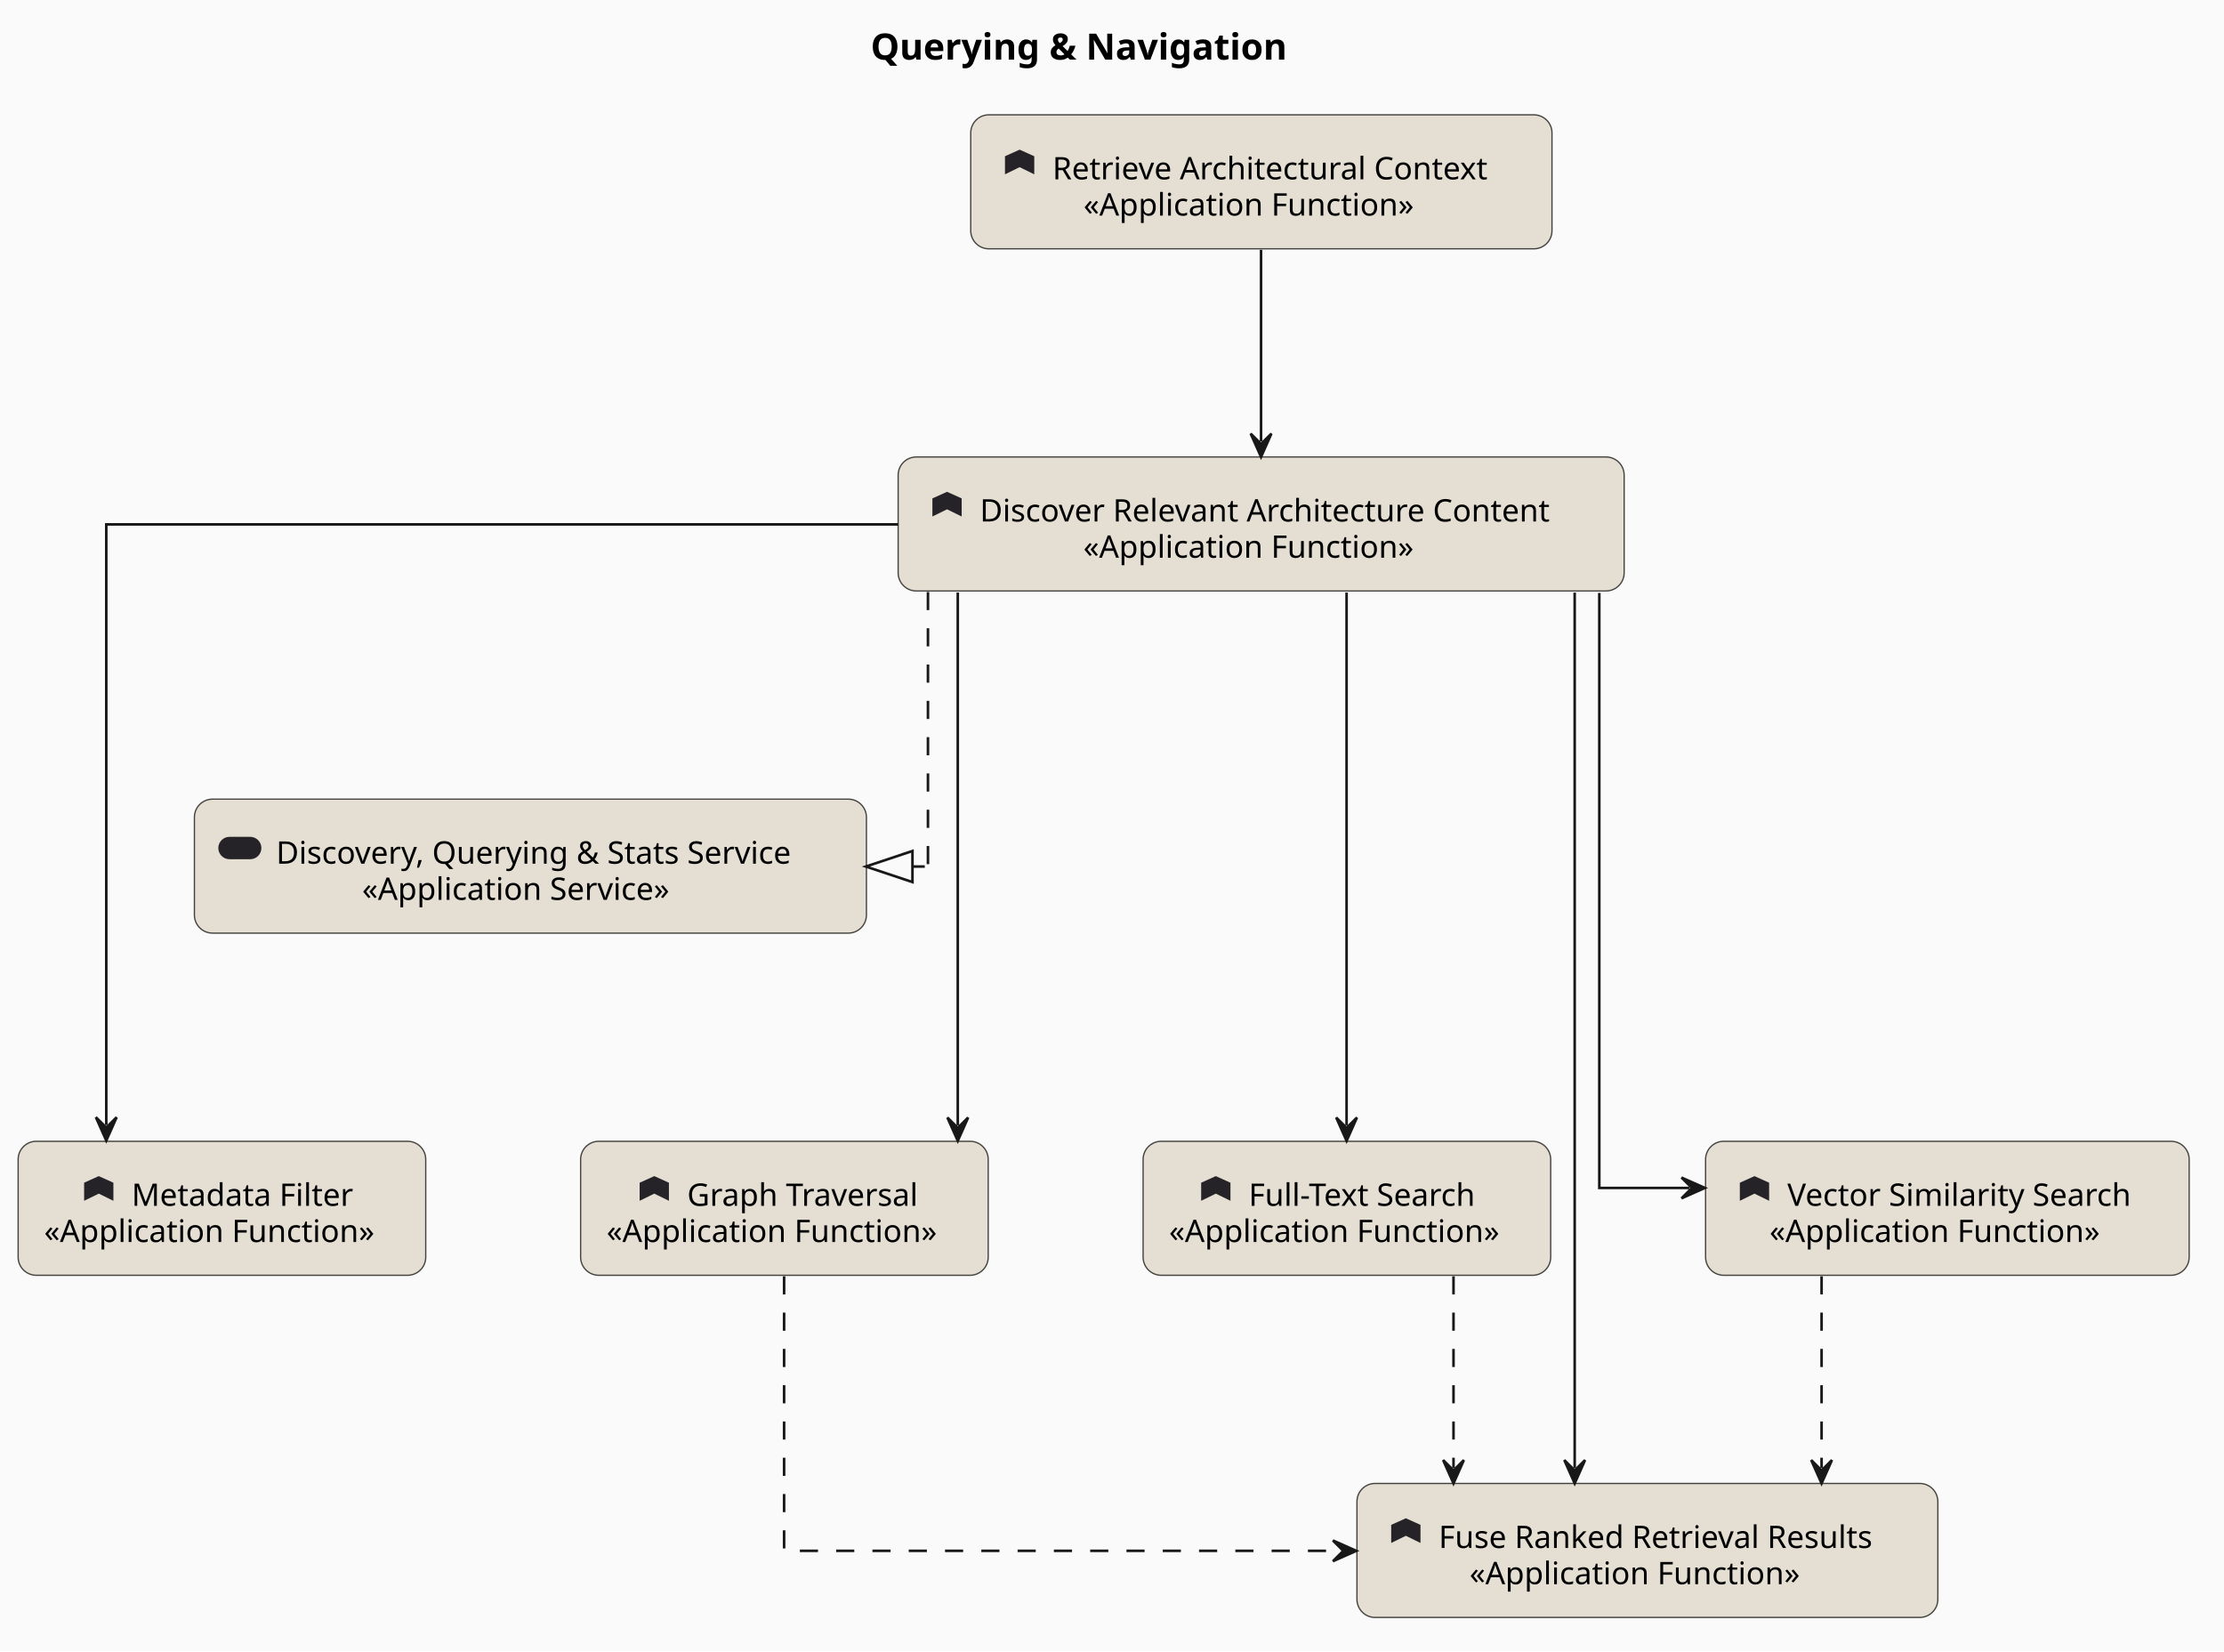
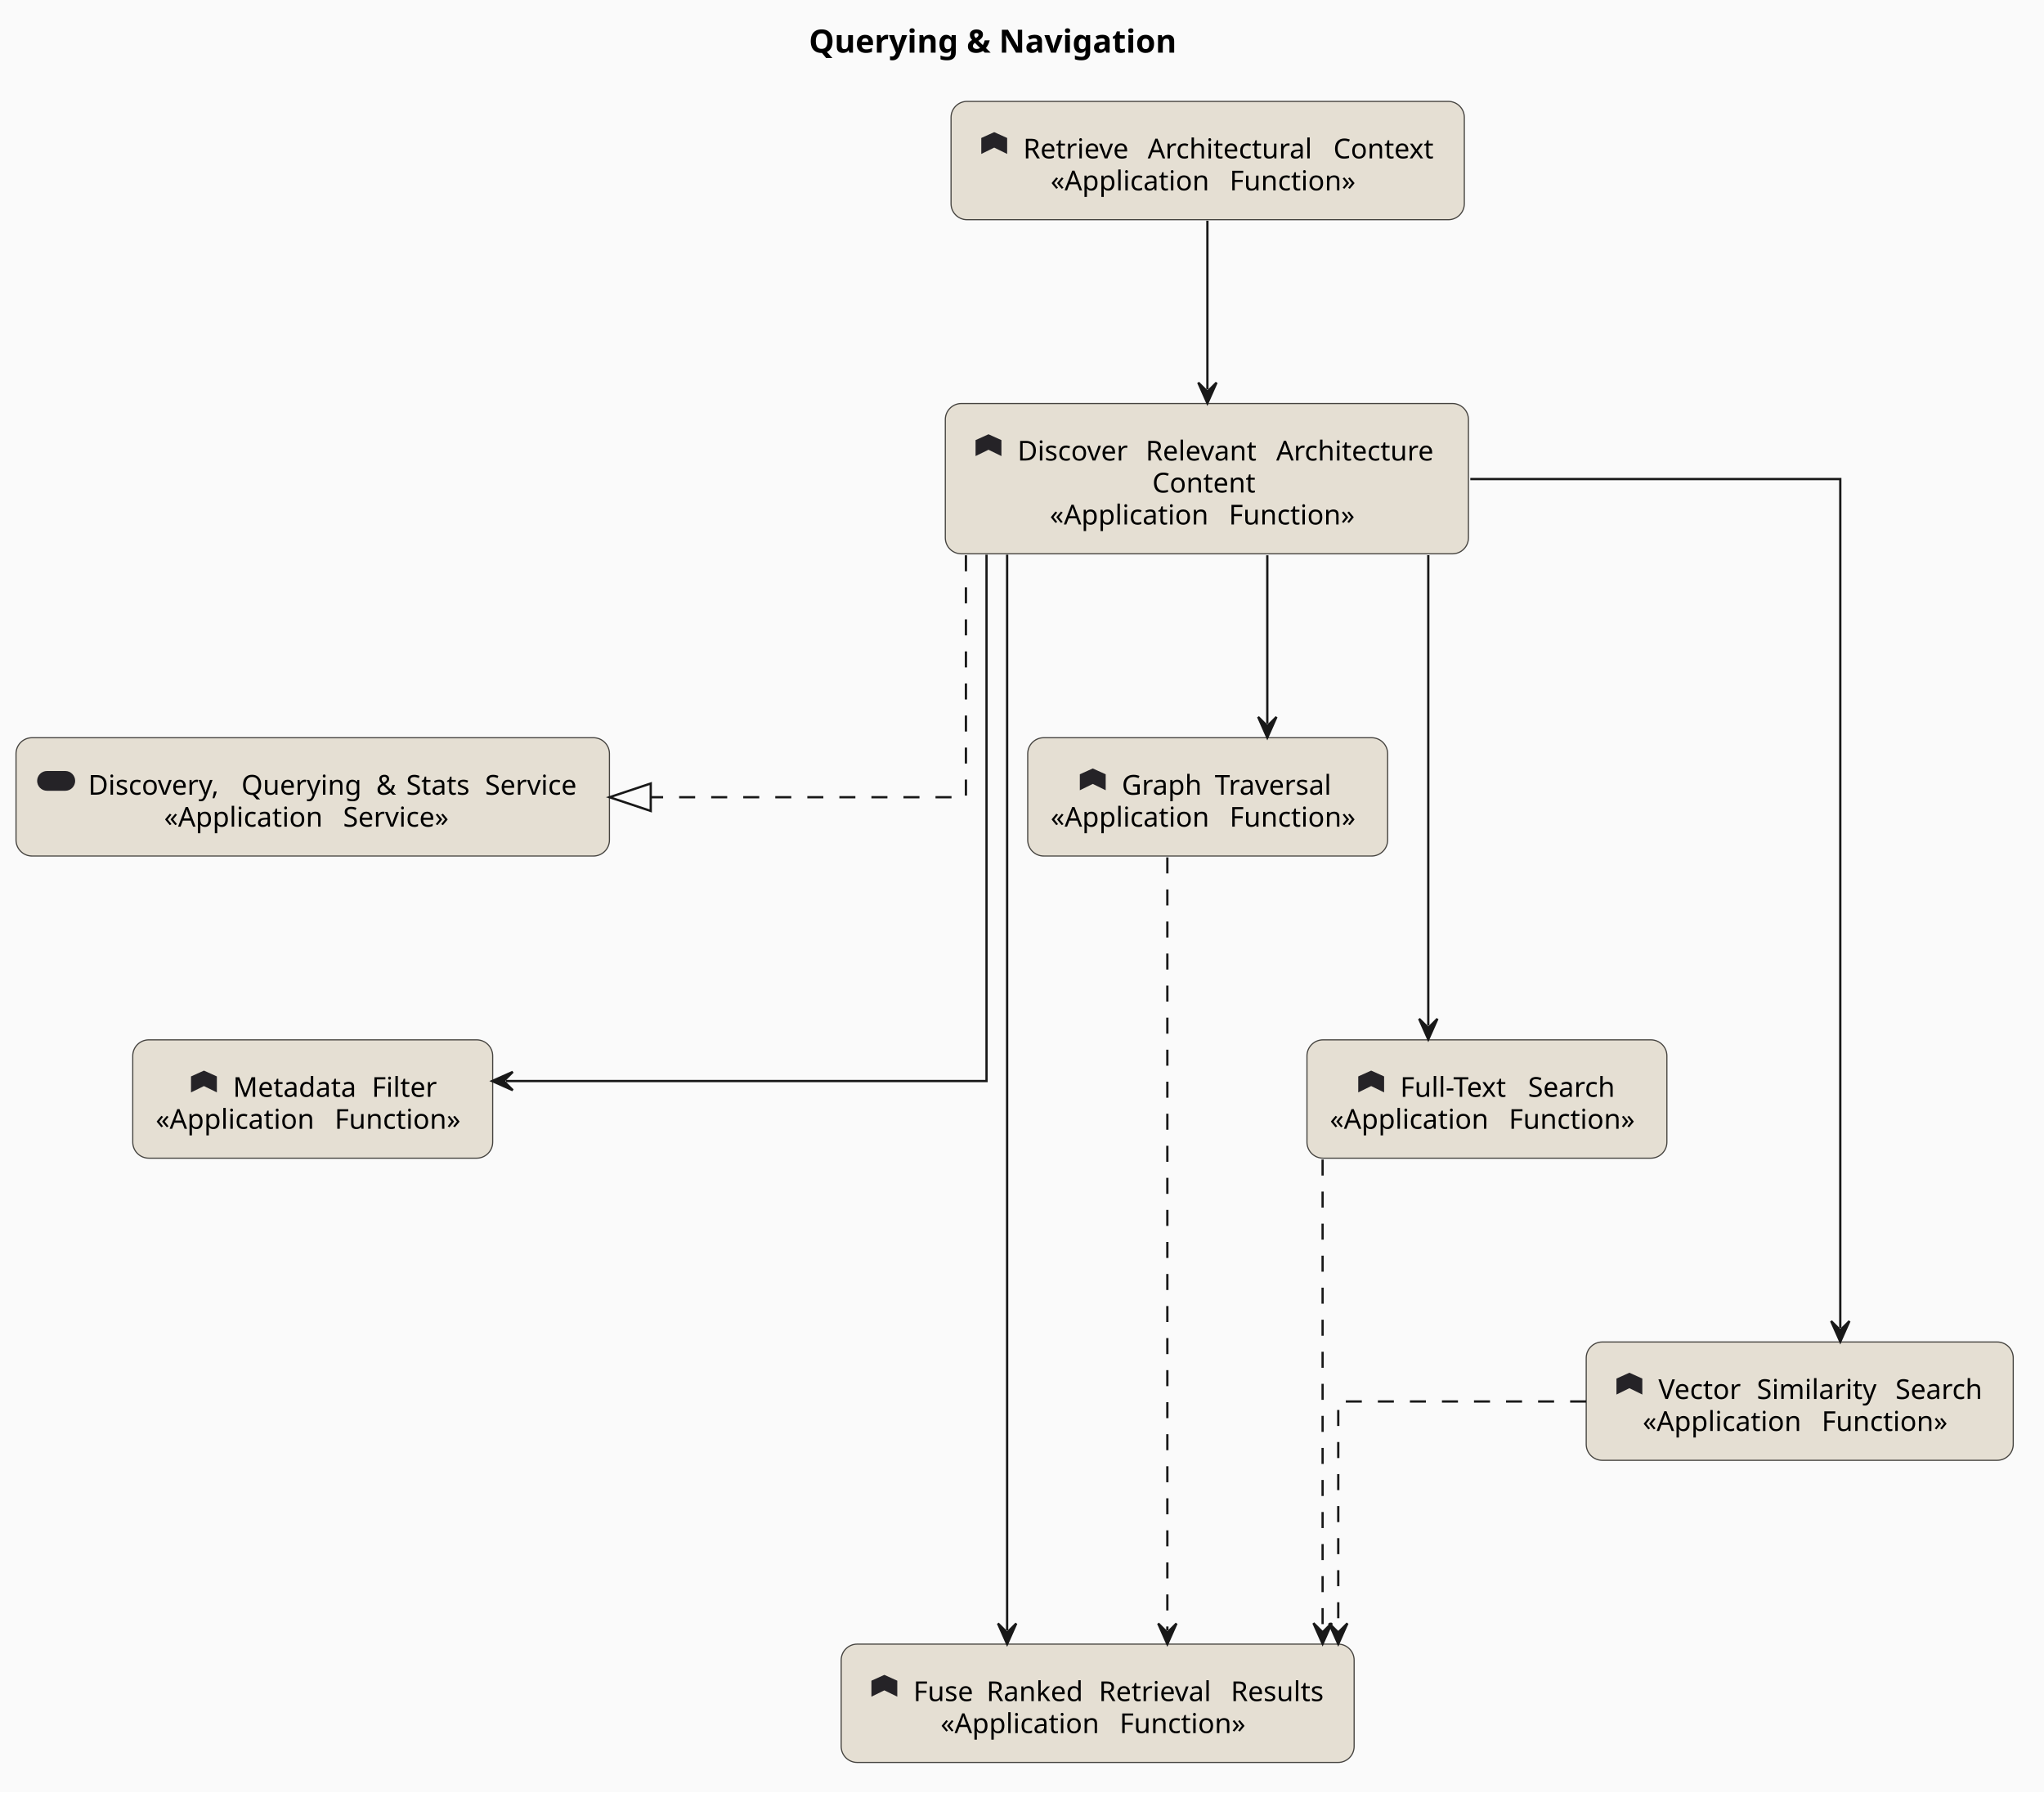
- <svg xmlns="http://www.w3.org/2000/svg" contentStyleType="text/css" data-diagram-type="DESCRIPTION" height="637px" preserveAspectRatio="none" style="width:858px;height:637px;background:#FAFAFA;" version="1.1" viewBox="0 0 858 637" width="858px" zoomAndPan="magnify">
+ <svg xmlns="http://www.w3.org/2000/svg" contentStyleType="text/css" data-diagram-type="DESCRIPTION" height="783px" preserveAspectRatio="none" style="width:893px;height:783px;background:#FAFAFA;" version="1.1" viewBox="0 0 893 783" width="893px" zoomAndPan="magnify">
  <defs />
  <g>
-     <rect fill="#FAFAFA" height="637" style="stroke:none;stroke-width:1;" width="858" x="0" y="0" />
-     <g class="title" data-source-line="80">
-       <text fill="#000000" font-family="sans-serif" font-size="14" font-weight="700" lengthAdjust="spacing" textLength="179.772" x="335.896" y="22.995">Querying &amp; Navigation</text>
+     <rect fill="#FAFAFA" height="783" style="stroke:none;stroke-width:1;" width="893" x="0" y="0" />
+     <g class="title" data-source-line="85">
+       <text fill="#000000" font-family="sans-serif" font-size="14" font-weight="700" lengthAdjust="spacing" textLength="179.772" x="353.396" y="22.995">Querying &amp; Navigation</text>
    </g>
-     <g class="entity" data-qualified-name="FNC_3seqIw" data-source-line="82" id="ent0002">
-       <rect fill="#E5DFD3" height="51.692" rx="7" ry="7" style="stroke:#45433F;stroke-width:0.5;" width="224.245" x="374.5" y="44.297" />
-       <path d="M387.712,67.257 L387.712,60.278 L393.361,57.731 L399.011,60.278 L399.011,67.257 L393.361,64.488" fill="#252327" style="stroke:none;stroke-width:0.5;" />
-       <text fill="#000000" font-family="sans-serif" font-size="12" lengthAdjust="spacing" textLength="182.707" x="406.038" y="69.19">Retrieve Architectural Context</text>
-       <text fill="#000000" font-family="sans-serif" font-size="12" lengthAdjust="spacing" textLength="137.244" x="418" y="83.159">«Application Function»</text>
+     <g class="entity" data-qualified-name="FNC_3seqIw" data-source-line="87" id="ent0002">
+       <rect fill="#E5DFD3" height="51.692" rx="7" ry="7" style="stroke:#45433F;stroke-width:0.5;" width="224.245" x="415.5" y="44.297" />
+       <path d="M428.712,67.257 L428.712,60.278 L434.361,57.731 L440.011,60.278 L440.011,67.257 L434.361,64.488" fill="#252327" style="stroke:none;stroke-width:0.5;" />
+       <text fill="#000000" font-family="sans-serif" font-size="12" lengthAdjust="spacing" textLength="3.814" x="443.223" y="69.19"> </text>
+       <text fill="#000000" font-family="sans-serif" font-size="12" lengthAdjust="spacing" textLength="50.56" x="447.038" y="69.19">Retrieve</text>
+       <text fill="#000000" font-family="sans-serif" font-size="12" lengthAdjust="spacing" textLength="3.814" x="497.598" y="69.19"> </text>
+       <text fill="#000000" font-family="sans-serif" font-size="12" lengthAdjust="spacing" textLength="77.297" x="501.413" y="69.19">Architectural</text>
+       <text fill="#000000" font-family="sans-serif" font-size="12" lengthAdjust="spacing" textLength="3.814" x="578.709" y="69.19"> </text>
+       <text fill="#000000" font-family="sans-serif" font-size="12" lengthAdjust="spacing" textLength="47.221" x="582.524" y="69.19">Context</text>
+       <text fill="#000000" font-family="sans-serif" font-size="12" lengthAdjust="spacing" textLength="74.391" x="459" y="83.159">«Application</text>
+       <text fill="#000000" font-family="sans-serif" font-size="12" lengthAdjust="spacing" textLength="3.814" x="533.391" y="83.159"> </text>
+       <text fill="#000000" font-family="sans-serif" font-size="12" lengthAdjust="spacing" textLength="59.039" x="537.205" y="83.159">Function»</text>
    </g>
-     <g class="entity" data-qualified-name="FNC_lLdx12" data-source-line="84" id="ent0003">
-       <rect fill="#E5DFD3" height="51.692" rx="7" ry="7" style="stroke:#45433F;stroke-width:0.5;" width="280.084" x="346.5" y="176.297" />
-       <path d="M359.712,199.257 L359.712,192.278 L365.361,189.731 L371.011,192.278 L371.011,199.257 L365.361,196.488" fill="#252327" style="stroke:none;stroke-width:0.5;" />
-       <text fill="#000000" font-family="sans-serif" font-size="12" lengthAdjust="spacing" textLength="238.547" x="378.038" y="201.19">Discover Relevant Architecture Content</text>
-       <text fill="#000000" font-family="sans-serif" font-size="12" lengthAdjust="spacing" textLength="137.244" x="417.92" y="215.159">«Application Function»</text>
+     <g class="entity" data-qualified-name="FNC_lLdx12" data-source-line="89" id="ent0003">
+       <rect fill="#E5DFD3" height="65.661" rx="7" ry="7" style="stroke:#45433F;stroke-width:0.5;" width="228.545" x="413" y="176.297" />
+       <path d="M426.212,199.257 L426.212,192.278 L431.861,189.731 L437.511,192.278 L437.511,199.257 L431.861,196.488" fill="#252327" style="stroke:none;stroke-width:0.5;" />
+       <text fill="#000000" font-family="sans-serif" font-size="12" lengthAdjust="spacing" textLength="3.814" x="440.723" y="201.19"> </text>
+       <text fill="#000000" font-family="sans-serif" font-size="12" lengthAdjust="spacing" textLength="52.184" x="444.538" y="201.19">Discover</text>
+       <text fill="#000000" font-family="sans-serif" font-size="12" lengthAdjust="spacing" textLength="3.814" x="496.721" y="201.19"> </text>
+       <text fill="#000000" font-family="sans-serif" font-size="12" lengthAdjust="spacing" textLength="53.203" x="500.536" y="201.19">Relevant</text>
+       <text fill="#000000" font-family="sans-serif" font-size="12" lengthAdjust="spacing" textLength="3.814" x="553.739" y="201.19"> </text>
+       <text fill="#000000" font-family="sans-serif" font-size="12" lengthAdjust="spacing" textLength="73.992" x="557.553" y="201.19">Architecture</text>
+       <text fill="#000000" font-family="sans-serif" font-size="12" lengthAdjust="spacing" textLength="47.725" x="503.41" y="215.159">Content</text>
+       <text fill="#000000" font-family="sans-serif" font-size="12" lengthAdjust="spacing" textLength="74.391" x="458.651" y="229.127">«Application</text>
+       <text fill="#000000" font-family="sans-serif" font-size="12" lengthAdjust="spacing" textLength="3.814" x="533.041" y="229.127"> </text>
+       <text fill="#000000" font-family="sans-serif" font-size="12" lengthAdjust="spacing" textLength="59.039" x="536.856" y="229.127">Function»</text>
    </g>
-     <g class="entity" data-qualified-name="SRV_Qr8St8" data-source-line="86" id="ent0004">
-       <rect fill="#E5DFD3" height="51.692" rx="7" ry="7" style="stroke:#45433F;stroke-width:0.5;" width="259.26" x="75" y="308.297" />
-       <path d="M88.545,322.838 L96.52,322.838 A3.102,3.102 0 0 1 96.52,331.478 L88.545,331.478 A3.102,3.102 0 0 1 88.545,322.838" fill="#252327" style="stroke:none;stroke-width:0.5;" />
-       <text fill="#000000" font-family="sans-serif" font-size="12" lengthAdjust="spacing" textLength="217.723" x="106.537" y="333.19">Discovery, Querying &amp; Stats Service</text>
-       <text fill="#000000" font-family="sans-serif" font-size="12" lengthAdjust="spacing" textLength="129.897" x="139.682" y="347.159">«Application Service»</text>
+     <g class="entity" data-qualified-name="FNC_BdEMPx" data-source-line="90" id="ent0004">
+       <rect fill="#E5DFD3" height="51.692" rx="7" ry="7" style="stroke:#45433F;stroke-width:0.5;" width="157.244" x="449" y="322.297" />
+       <path d="M471.767,345.257 L471.767,338.278 L477.416,335.731 L483.065,338.278 L483.065,345.257 L477.416,342.488" fill="#252327" style="stroke:none;stroke-width:0.5;" />
+       <text fill="#000000" font-family="sans-serif" font-size="12" lengthAdjust="spacing" textLength="3.814" x="486.278" y="347.19"> </text>
+       <text fill="#000000" font-family="sans-serif" font-size="12" lengthAdjust="spacing" textLength="36.809" x="490.092" y="347.19">Graph</text>
+       <text fill="#000000" font-family="sans-serif" font-size="12" lengthAdjust="spacing" textLength="3.814" x="526.901" y="347.19"> </text>
+       <text fill="#000000" font-family="sans-serif" font-size="12" lengthAdjust="spacing" textLength="55.975" x="530.715" y="347.19">Traversal</text>
+       <text fill="#000000" font-family="sans-serif" font-size="12" lengthAdjust="spacing" textLength="74.391" x="459" y="361.159">«Application</text>
+       <text fill="#000000" font-family="sans-serif" font-size="12" lengthAdjust="spacing" textLength="3.814" x="533.391" y="361.159"> </text>
+       <text fill="#000000" font-family="sans-serif" font-size="12" lengthAdjust="spacing" textLength="59.039" x="537.205" y="361.159">Function»</text>
    </g>
-     <g class="entity" data-qualified-name="FNC_3jpc7O" data-source-line="88" id="ent0005">
-       <rect fill="#E5DFD3" height="51.692" rx="7" ry="7" style="stroke:#45433F;stroke-width:0.5;" width="157.244" x="7" y="440.297" />
-       <path d="M32.45,463.257 L32.45,456.278 L38.1,453.731 L43.749,456.278 L43.749,463.257 L38.1,460.488" fill="#252327" style="stroke:none;stroke-width:0.5;" />
-       <text fill="#000000" font-family="sans-serif" font-size="12" lengthAdjust="spacing" textLength="91.231" x="50.776" y="465.19">Metadata Filter</text>
-       <text fill="#000000" font-family="sans-serif" font-size="12" lengthAdjust="spacing" textLength="137.244" x="17" y="479.159">«Application Function»</text>
+     <g class="entity" data-qualified-name="FNC_bFY40B" data-source-line="91" id="ent0005">
+       <rect fill="#E5DFD3" height="51.692" rx="7" ry="7" style="stroke:#45433F;stroke-width:0.5;" width="157.244" x="571" y="454.297" />
+       <path d="M593.401,477.257 L593.401,470.278 L599.05,467.731 L604.699,470.278 L604.699,477.257 L599.05,474.488" fill="#252327" style="stroke:none;stroke-width:0.5;" />
+       <text fill="#000000" font-family="sans-serif" font-size="12" lengthAdjust="spacing" textLength="3.814" x="607.911" y="479.19"> </text>
+       <text fill="#000000" font-family="sans-serif" font-size="12" lengthAdjust="spacing" textLength="52.025" x="611.726" y="479.19">Full-Text</text>
+       <text fill="#000000" font-family="sans-serif" font-size="12" lengthAdjust="spacing" textLength="3.814" x="663.751" y="479.19"> </text>
+       <text fill="#000000" font-family="sans-serif" font-size="12" lengthAdjust="spacing" textLength="41.49" x="667.566" y="479.19">Search</text>
+       <text fill="#000000" font-family="sans-serif" font-size="12" lengthAdjust="spacing" textLength="74.391" x="581" y="493.159">«Application</text>
+       <text fill="#000000" font-family="sans-serif" font-size="12" lengthAdjust="spacing" textLength="3.814" x="655.391" y="493.159"> </text>
+       <text fill="#000000" font-family="sans-serif" font-size="12" lengthAdjust="spacing" textLength="59.039" x="659.205" y="493.159">Function»</text>
    </g>
-     <g class="entity" data-qualified-name="FNC_BdEMPx" data-source-line="89" id="ent0006">
-       <rect fill="#E5DFD3" height="51.692" rx="7" ry="7" style="stroke:#45433F;stroke-width:0.5;" width="157.244" x="224" y="440.297" />
-       <path d="M246.767,463.257 L246.767,456.278 L252.416,453.731 L258.065,456.278 L258.065,463.257 L252.416,460.488" fill="#252327" style="stroke:none;stroke-width:0.5;" />
-       <text fill="#000000" font-family="sans-serif" font-size="12" lengthAdjust="spacing" textLength="96.598" x="265.092" y="465.19">Graph Traversal</text>
-       <text fill="#000000" font-family="sans-serif" font-size="12" lengthAdjust="spacing" textLength="137.244" x="234" y="479.159">«Application Function»</text>
+     <g class="entity" data-qualified-name="FNC_scmGYcC" data-source-line="92" id="ent0006">
+       <rect fill="#E5DFD3" height="51.692" rx="7" ry="7" style="stroke:#45433F;stroke-width:0.5;" width="186.563" x="693" y="586.297" />
+       <path d="M706.212,609.257 L706.212,602.278 L711.861,599.731 L717.511,602.278 L717.511,609.257 L711.861,606.488" fill="#252327" style="stroke:none;stroke-width:0.5;" />
+       <text fill="#000000" font-family="sans-serif" font-size="12" lengthAdjust="spacing" textLength="3.814" x="720.723" y="611.19"> </text>
+       <text fill="#000000" font-family="sans-serif" font-size="12" lengthAdjust="spacing" textLength="39.17" x="724.538" y="611.19">Vector</text>
+       <text fill="#000000" font-family="sans-serif" font-size="12" lengthAdjust="spacing" textLength="3.814" x="763.707" y="611.19"> </text>
+       <text fill="#000000" font-family="sans-serif" font-size="12" lengthAdjust="spacing" textLength="56.736" x="767.522" y="611.19">Similarity</text>
+       <text fill="#000000" font-family="sans-serif" font-size="12" lengthAdjust="spacing" textLength="3.814" x="824.258" y="611.19"> </text>
+       <text fill="#000000" font-family="sans-serif" font-size="12" lengthAdjust="spacing" textLength="41.49" x="828.073" y="611.19">Search</text>
+       <text fill="#000000" font-family="sans-serif" font-size="12" lengthAdjust="spacing" textLength="74.391" x="717.659" y="625.159">«Application</text>
+       <text fill="#000000" font-family="sans-serif" font-size="12" lengthAdjust="spacing" textLength="3.814" x="792.05" y="625.159"> </text>
+       <text fill="#000000" font-family="sans-serif" font-size="12" lengthAdjust="spacing" textLength="59.039" x="795.865" y="625.159">Function»</text>
    </g>
-     <g class="entity" data-qualified-name="FNC_bFY40B" data-source-line="90" id="ent0007">
-       <rect fill="#E5DFD3" height="51.692" rx="7" ry="7" style="stroke:#45433F;stroke-width:0.5;" width="157.244" x="441" y="440.297" />
-       <path d="M463.401,463.257 L463.401,456.278 L469.05,453.731 L474.699,456.278 L474.699,463.257 L469.05,460.488" fill="#252327" style="stroke:none;stroke-width:0.5;" />
-       <text fill="#000000" font-family="sans-serif" font-size="12" lengthAdjust="spacing" textLength="97.33" x="481.726" y="465.19">Full-Text Search</text>
-       <text fill="#000000" font-family="sans-serif" font-size="12" lengthAdjust="spacing" textLength="137.244" x="451" y="479.159">«Application Function»</text>
+     <g class="entity" data-qualified-name="SRV_Qr8St8" data-source-line="97" id="ent0010">
+       <rect fill="#E5DFD3" height="51.692" rx="7" ry="7" style="stroke:#45433F;stroke-width:0.5;" width="259.26" x="7" y="322.297" />
+       <path d="M20.545,336.838 L28.52,336.838 A3.102,3.102 0 0 1 28.52,345.478 L20.545,345.478 A3.102,3.102 0 0 1 20.545,336.838" fill="#252327" style="stroke:none;stroke-width:0.5;" />
+       <text fill="#000000" font-family="sans-serif" font-size="12" lengthAdjust="spacing" textLength="3.814" x="34.723" y="347.19"> </text>
+       <text fill="#000000" font-family="sans-serif" font-size="12" lengthAdjust="spacing" textLength="63.1" x="38.538" y="347.19">Discovery,</text>
+       <text fill="#000000" font-family="sans-serif" font-size="12" lengthAdjust="spacing" textLength="3.814" x="101.637" y="347.19"> </text>
+       <text fill="#000000" font-family="sans-serif" font-size="12" lengthAdjust="spacing" textLength="55.025" x="105.452" y="347.19">Querying</text>
+       <text fill="#000000" font-family="sans-serif" font-size="12" lengthAdjust="spacing" textLength="3.814" x="160.477" y="347.19"> </text>
+       <text fill="#000000" font-family="sans-serif" font-size="12" lengthAdjust="spacing" textLength="9.357" x="164.291" y="347.19">&amp;</text>
+       <text fill="#000000" font-family="sans-serif" font-size="12" lengthAdjust="spacing" textLength="3.814" x="173.649" y="347.19"> </text>
+       <text fill="#000000" font-family="sans-serif" font-size="12" lengthAdjust="spacing" textLength="30.633" x="177.463" y="347.19">Stats</text>
+       <text fill="#000000" font-family="sans-serif" font-size="12" lengthAdjust="spacing" textLength="3.814" x="208.096" y="347.19"> </text>
+       <text fill="#000000" font-family="sans-serif" font-size="12" lengthAdjust="spacing" textLength="44.35" x="211.911" y="347.19">Service</text>
+       <text fill="#000000" font-family="sans-serif" font-size="12" lengthAdjust="spacing" textLength="74.391" x="71.682" y="361.159">«Application</text>
+       <text fill="#000000" font-family="sans-serif" font-size="12" lengthAdjust="spacing" textLength="3.814" x="146.072" y="361.159"> </text>
+       <text fill="#000000" font-family="sans-serif" font-size="12" lengthAdjust="spacing" textLength="51.691" x="149.887" y="361.159">Service»</text>
    </g>
-     <g class="entity" data-qualified-name="FNC_scmGYcC" data-source-line="91" id="ent0008">
-       <rect fill="#E5DFD3" height="51.692" rx="7" ry="7" style="stroke:#45433F;stroke-width:0.5;" width="186.563" x="658" y="440.297" />
-       <path d="M671.212,463.257 L671.212,456.278 L676.861,453.731 L682.511,456.278 L682.511,463.257 L676.861,460.488" fill="#252327" style="stroke:none;stroke-width:0.5;" />
-       <text fill="#000000" font-family="sans-serif" font-size="12" lengthAdjust="spacing" textLength="145.025" x="689.538" y="465.19">Vector Similarity Search</text>
-       <text fill="#000000" font-family="sans-serif" font-size="12" lengthAdjust="spacing" textLength="137.244" x="682.659" y="479.159">«Application Function»</text>
+     <g class="entity" data-qualified-name="FNC_3jpc7O" data-source-line="99" id="ent0011">
+       <rect fill="#E5DFD3" height="51.692" rx="7" ry="7" style="stroke:#45433F;stroke-width:0.5;" width="157.244" x="58" y="454.297" />
+       <path d="M83.45,477.257 L83.45,470.278 L89.1,467.731 L94.749,470.278 L94.749,477.257 L89.1,474.488" fill="#252327" style="stroke:none;stroke-width:0.5;" />
+       <text fill="#000000" font-family="sans-serif" font-size="12" lengthAdjust="spacing" textLength="3.814" x="97.961" y="479.19"> </text>
+       <text fill="#000000" font-family="sans-serif" font-size="12" lengthAdjust="spacing" textLength="56.824" x="101.776" y="479.19">Metadata</text>
+       <text fill="#000000" font-family="sans-serif" font-size="12" lengthAdjust="spacing" textLength="3.814" x="158.6" y="479.19"> </text>
+       <text fill="#000000" font-family="sans-serif" font-size="12" lengthAdjust="spacing" textLength="30.592" x="162.414" y="479.19">Filter</text>
+       <text fill="#000000" font-family="sans-serif" font-size="12" lengthAdjust="spacing" textLength="74.391" x="68" y="493.159">«Application</text>
+       <text fill="#000000" font-family="sans-serif" font-size="12" lengthAdjust="spacing" textLength="3.814" x="142.391" y="493.159"> </text>
+       <text fill="#000000" font-family="sans-serif" font-size="12" lengthAdjust="spacing" textLength="59.039" x="146.205" y="493.159">Function»</text>
    </g>
-     <g class="entity" data-qualified-name="FNC_KQCmD1g" data-source-line="93" id="ent0009">
-       <rect fill="#E5DFD3" height="51.692" rx="7" ry="7" style="stroke:#45433F;stroke-width:0.5;" width="224.104" x="523.5" y="572.297" />
-       <path d="M536.712,595.257 L536.712,588.278 L542.361,585.731 L548.011,588.278 L548.011,595.257 L542.361,592.488" fill="#252327" style="stroke:none;stroke-width:0.5;" />
-       <text fill="#000000" font-family="sans-serif" font-size="12" lengthAdjust="spacing" textLength="182.566" x="555.038" y="597.19">Fuse Ranked Retrieval Results</text>
-       <text fill="#000000" font-family="sans-serif" font-size="12" lengthAdjust="spacing" textLength="137.244" x="566.93" y="611.159">«Application Function»</text>
+     <g class="entity" data-qualified-name="FNC_KQCmD1g" data-source-line="100" id="ent0012">
+       <rect fill="#E5DFD3" height="51.692" rx="7" ry="7" style="stroke:#45433F;stroke-width:0.5;" width="224.104" x="367.5" y="718.297" />
+       <path d="M380.712,741.257 L380.712,734.278 L386.361,731.731 L392.011,734.278 L392.011,741.257 L386.361,738.488" fill="#252327" style="stroke:none;stroke-width:0.5;" />
+       <text fill="#000000" font-family="sans-serif" font-size="12" lengthAdjust="spacing" textLength="3.814" x="395.223" y="743.19"> </text>
+       <text fill="#000000" font-family="sans-serif" font-size="12" lengthAdjust="spacing" textLength="28.143" x="399.038" y="743.19">Fuse</text>
+       <text fill="#000000" font-family="sans-serif" font-size="12" lengthAdjust="spacing" textLength="3.814" x="427.18" y="743.19"> </text>
+       <text fill="#000000" font-family="sans-serif" font-size="12" lengthAdjust="spacing" textLength="45.246" x="430.995" y="743.19">Ranked</text>
+       <text fill="#000000" font-family="sans-serif" font-size="12" lengthAdjust="spacing" textLength="3.814" x="476.241" y="743.19"> </text>
+       <text fill="#000000" font-family="sans-serif" font-size="12" lengthAdjust="spacing" textLength="53.865" x="480.055" y="743.19">Retrieval</text>
+       <text fill="#000000" font-family="sans-serif" font-size="12" lengthAdjust="spacing" textLength="3.814" x="533.92" y="743.19"> </text>
+       <text fill="#000000" font-family="sans-serif" font-size="12" lengthAdjust="spacing" textLength="43.869" x="537.735" y="743.19">Results</text>
+       <text fill="#000000" font-family="sans-serif" font-size="12" lengthAdjust="spacing" textLength="74.391" x="410.93" y="757.159">«Application</text>
+       <text fill="#000000" font-family="sans-serif" font-size="12" lengthAdjust="spacing" textLength="3.814" x="485.32" y="757.159"> </text>
+       <text fill="#000000" font-family="sans-serif" font-size="12" lengthAdjust="spacing" textLength="59.039" x="489.135" y="757.159">Function»</text>
    </g>
-     <g class="link" data-entity-1="ent0002" data-entity-2="ent0003" data-link-type="dependency" data-source-line="101" id="lnk14">
-       <path d="M486.5,96.377 C486.5,119.517 486.5,147.147 486.5,170.277" fill="none" id="FNC_3seqIw-to-FNC_lLdx12" style="stroke:#181818;stroke-width:1;" />
-       <polygon fill="#181818" points="486.5,176.277,490.5,167.277,486.5,171.277,482.5,167.277,486.5,176.277" style="stroke:#181818;stroke-width:1;" />
+     <g class="link" data-entity-1="ent0003" data-entity-2="ent0004" data-link-type="dependency" data-source-line="107" id="lnk17">
+       <path d="M553.67,242.587 C553.67,267.007 553.67,293.697 553.67,316.227" fill="none" id="FNC_lLdx12-to-FNC_BdEMPx" style="stroke:#181818;stroke-width:1;" />
+       <polygon fill="#181818" points="553.67,322.227,557.67,313.227,553.67,317.227,549.67,313.227,553.67,322.227" style="stroke:#181818;stroke-width:1;" />
    </g>
-     <g class="link" data-entity-1="ent0003" data-entity-2="ent0004" data-link-type="extension" data-source-line="102" id="lnk15">
-       <path d="M358,228.377 C358,266.847 358,334.297 358,334.297 C358,334.297 366.41,334.297 352.02,334.297" fill="none" id="FNC_lLdx12-to-SRV_Qr8St8" style="stroke:#181818;stroke-width:1;stroke-dasharray:7,7;" />
-       <polygon fill="none" points="334.02,334.297,352.02,340.297,352.02,328.297,334.02,334.297" style="stroke:#181818;stroke-width:1;" />
+     <g class="link" data-entity-1="ent0002" data-entity-2="ent0003" data-link-type="dependency" data-source-line="105" id="lnk15">
+       <path d="M527.5,96.437 C527.5,119.017 527.5,145.737 527.5,170.147" fill="none" id="FNC_3seqIw-to-FNC_lLdx12" style="stroke:#181818;stroke-width:1;" />
+       <polygon fill="#181818" points="527.5,176.147,531.5,167.147,527.5,171.147,523.5,167.147,527.5,176.147" style="stroke:#181818;stroke-width:1;" />
    </g>
-     <g class="link" data-entity-1="ent0003" data-entity-2="ent0006" data-link-type="dependency" data-source-line="103" id="lnk16">
-       <path d="M369.5,228.577 C369.5,279.177 369.5,383.607 369.5,434.127" fill="none" id="FNC_lLdx12-to-FNC_BdEMPx" style="stroke:#181818;stroke-width:1;" />
-       <polygon fill="#181818" points="369.5,440.127,373.5,431.127,369.5,435.127,365.5,431.127,369.5,440.127" style="stroke:#181818;stroke-width:1;" />
+     <g class="link" data-entity-1="ent0003" data-entity-2="ent0010" data-link-type="extension" data-source-line="106" id="lnk16">
+       <path d="M422,242.587 C422,283.717 422,348.297 422,348.297 C422,348.297 359.72,348.297 284.3,348.297" fill="none" id="FNC_lLdx12-to-SRV_Qr8St8" style="stroke:#181818;stroke-width:1;stroke-dasharray:7,7;" />
+       <polygon fill="none" points="266.3,348.297,284.3,354.297,284.3,342.297,266.3,348.297" style="stroke:#181818;stroke-width:1;" />
    </g>
-     <g class="link" data-entity-1="ent0003" data-entity-2="ent0007" data-link-type="dependency" data-source-line="104" id="lnk17">
-       <path d="M519.5,228.577 C519.5,279.177 519.5,383.607 519.5,434.127" fill="none" id="FNC_lLdx12-to-FNC_bFY40B" style="stroke:#181818;stroke-width:1;" />
-       <polygon fill="#181818" points="519.5,440.127,523.5,431.127,519.5,435.127,515.5,431.127,519.5,440.127" style="stroke:#181818;stroke-width:1;" />
+     <g class="link" data-entity-1="ent0003" data-entity-2="ent0005" data-link-type="dependency" data-source-line="108" id="lnk18">
+       <path d="M624,242.527 C624,297.087 624,398.517 624,448.097" fill="none" id="FNC_lLdx12-to-FNC_bFY40B" style="stroke:#181818;stroke-width:1;" />
+       <polygon fill="#181818" points="624,454.097,628,445.097,624,449.097,620,445.097,624,454.097" style="stroke:#181818;stroke-width:1;" />
    </g>
-     <g class="link" data-entity-1="ent0003" data-entity-2="ent0005" data-link-type="dependency" data-source-line="105" id="lnk18">
-       <path d="M346.46,202.297 C215.84,202.297 41,202.297 41,202.297 C41,202.297 41,367.247 41,434.017" fill="none" id="FNC_lLdx12-to-FNC_3jpc7O" style="stroke:#181818;stroke-width:1;" />
-       <polygon fill="#181818" points="41,440.017,45,431.017,41,435.017,37,431.017,41,440.017" style="stroke:#181818;stroke-width:1;" />
+     <g class="link" data-entity-1="ent0003" data-entity-2="ent0011" data-link-type="dependency" data-source-line="109" id="lnk19">
+       <path d="M431,242.337 C431,312.977 431,472.297 431,472.297 C431,472.297 308.28,472.297 221.03,472.297" fill="none" id="FNC_lLdx12-to-FNC_3jpc7O" style="stroke:#181818;stroke-width:1;" />
+       <polygon fill="#181818" points="215.03,472.297,224.03,476.297,220.03,472.297,224.03,468.297,215.03,472.297" style="stroke:#181818;stroke-width:1;" />
    </g>
-     <g class="link" data-entity-1="ent0003" data-entity-2="ent0008" data-link-type="dependency" data-source-line="106" id="lnk19">
-       <path d="M617,228.727 C617,294.137 617,458.297 617,458.297 C617,458.297 628.94,458.297 651.72,458.297" fill="none" id="FNC_lLdx12-to-FNC_scmGYcC" style="stroke:#181818;stroke-width:1;" />
-       <polygon fill="#181818" points="657.72,458.297,648.72,454.297,652.72,458.297,648.72,462.297,657.72,458.297" style="stroke:#181818;stroke-width:1;" />
+     <g class="link" data-entity-1="ent0003" data-entity-2="ent0006" data-link-type="dependency" data-source-line="110" id="lnk20">
+       <path d="M642.36,209.297 C718.33,209.297 804,209.297 804,209.297 C804,209.297 804,490.867 804,580.167" fill="none" id="FNC_lLdx12-to-FNC_scmGYcC" style="stroke:#181818;stroke-width:1;" />
+       <polygon fill="#181818" points="804,586.167,808,577.167,804,581.167,800,577.167,804,586.167" style="stroke:#181818;stroke-width:1;" />
    </g>
-     <g class="link" data-entity-1="ent0003" data-entity-2="ent0009" data-link-type="dependency" data-source-line="107" id="lnk20">
-       <path d="M607.5,228.587 C607.5,300.617 607.5,494.557 607.5,566.277" fill="none" id="FNC_lLdx12-to-FNC_KQCmD1g" style="stroke:#181818;stroke-width:1;" />
-       <polygon fill="#181818" points="607.5,572.277,611.5,563.277,607.5,567.277,603.5,563.277,607.5,572.277" style="stroke:#181818;stroke-width:1;" />
+     <g class="link" data-entity-1="ent0003" data-entity-2="ent0012" data-link-type="dependency" data-source-line="111" id="lnk21">
+       <path d="M440,242.357 C440,340.667 440,623.777 440,712.267" fill="none" id="FNC_lLdx12-to-FNC_KQCmD1g" style="stroke:#181818;stroke-width:1;" />
+       <polygon fill="#181818" points="440,718.267,444,709.267,440,713.267,436,709.267,440,718.267" style="stroke:#181818;stroke-width:1;" />
    </g>
-     <g class="link" data-entity-1="ent0006" data-entity-2="ent0009" data-link-type="dependency" data-source-line="108" id="lnk21">
-       <path d="M302.5,492.377 C302.5,530.847 302.5,598.297 302.5,598.297 C302.5,598.297 420.55,598.297 517.23,598.297" fill="none" id="FNC_BdEMPx-to-FNC_KQCmD1g" style="stroke:#181818;stroke-width:1;stroke-dasharray:7,7;" />
-       <polygon fill="#181818" points="523.23,598.297,514.23,594.297,518.23,598.297,514.23,602.297,523.23,598.297" style="stroke:#181818;stroke-width:1;" />
+     <g class="link" data-entity-1="ent0004" data-entity-2="ent0012" data-link-type="dependency" data-source-line="112" id="lnk22">
+       <path d="M510,374.587 C510,446.617 510,640.557 510,712.277" fill="none" id="FNC_BdEMPx-to-FNC_KQCmD1g" style="stroke:#181818;stroke-width:1;stroke-dasharray:7,7;" />
+       <polygon fill="#181818" points="510,718.277,514,709.277,510,713.277,506,709.277,510,718.277" style="stroke:#181818;stroke-width:1;" />
    </g>
-     <g class="link" data-entity-1="ent0007" data-entity-2="ent0009" data-link-type="dependency" data-source-line="109" id="lnk22">
-       <path d="M560.75,492.377 C560.75,515.517 560.75,543.147 560.75,566.277" fill="none" id="FNC_bFY40B-to-FNC_KQCmD1g" style="stroke:#181818;stroke-width:1;stroke-dasharray:7,7;" />
-       <polygon fill="#181818" points="560.75,572.277,564.75,563.277,560.75,567.277,556.75,563.277,560.75,572.277" style="stroke:#181818;stroke-width:1;" />
+     <g class="link" data-entity-1="ent0005" data-entity-2="ent0012" data-link-type="dependency" data-source-line="113" id="lnk23">
+       <path d="M577.83,506.577 C577.83,557.177 577.83,661.607 577.83,712.127" fill="none" id="FNC_bFY40B-to-FNC_KQCmD1g" style="stroke:#181818;stroke-width:1;stroke-dasharray:7,7;" />
+       <polygon fill="#181818" points="577.83,718.127,581.83,709.127,577.83,713.127,573.83,709.127,577.83,718.127" style="stroke:#181818;stroke-width:1;" />
    </g>
-     <g class="link" data-entity-1="ent0008" data-entity-2="ent0009" data-link-type="dependency" data-source-line="110" id="lnk23">
-       <path d="M702.75,492.377 C702.75,515.517 702.75,543.147 702.75,566.277" fill="none" id="FNC_scmGYcC-to-FNC_KQCmD1g" style="stroke:#181818;stroke-width:1;stroke-dasharray:7,7;" />
-       <polygon fill="#181818" points="702.75,572.277,706.75,563.277,702.75,567.277,698.75,563.277,702.75,572.277" style="stroke:#181818;stroke-width:1;" />
+     <g class="link" data-entity-1="ent0006" data-entity-2="ent0012" data-link-type="dependency" data-source-line="114" id="lnk24">
+       <path d="M692.97,612.297 C640.17,612.297 584.67,612.297 584.67,612.297 C584.67,612.297 584.67,673.747 584.67,712.217" fill="none" id="FNC_scmGYcC-to-FNC_KQCmD1g" style="stroke:#181818;stroke-width:1;stroke-dasharray:7,7;" />
+       <polygon fill="#181818" points="584.67,718.217,588.67,709.217,584.67,713.217,580.67,709.217,584.67,718.217" style="stroke:#181818;stroke-width:1;" />
    </g>
  </g>
</svg>
